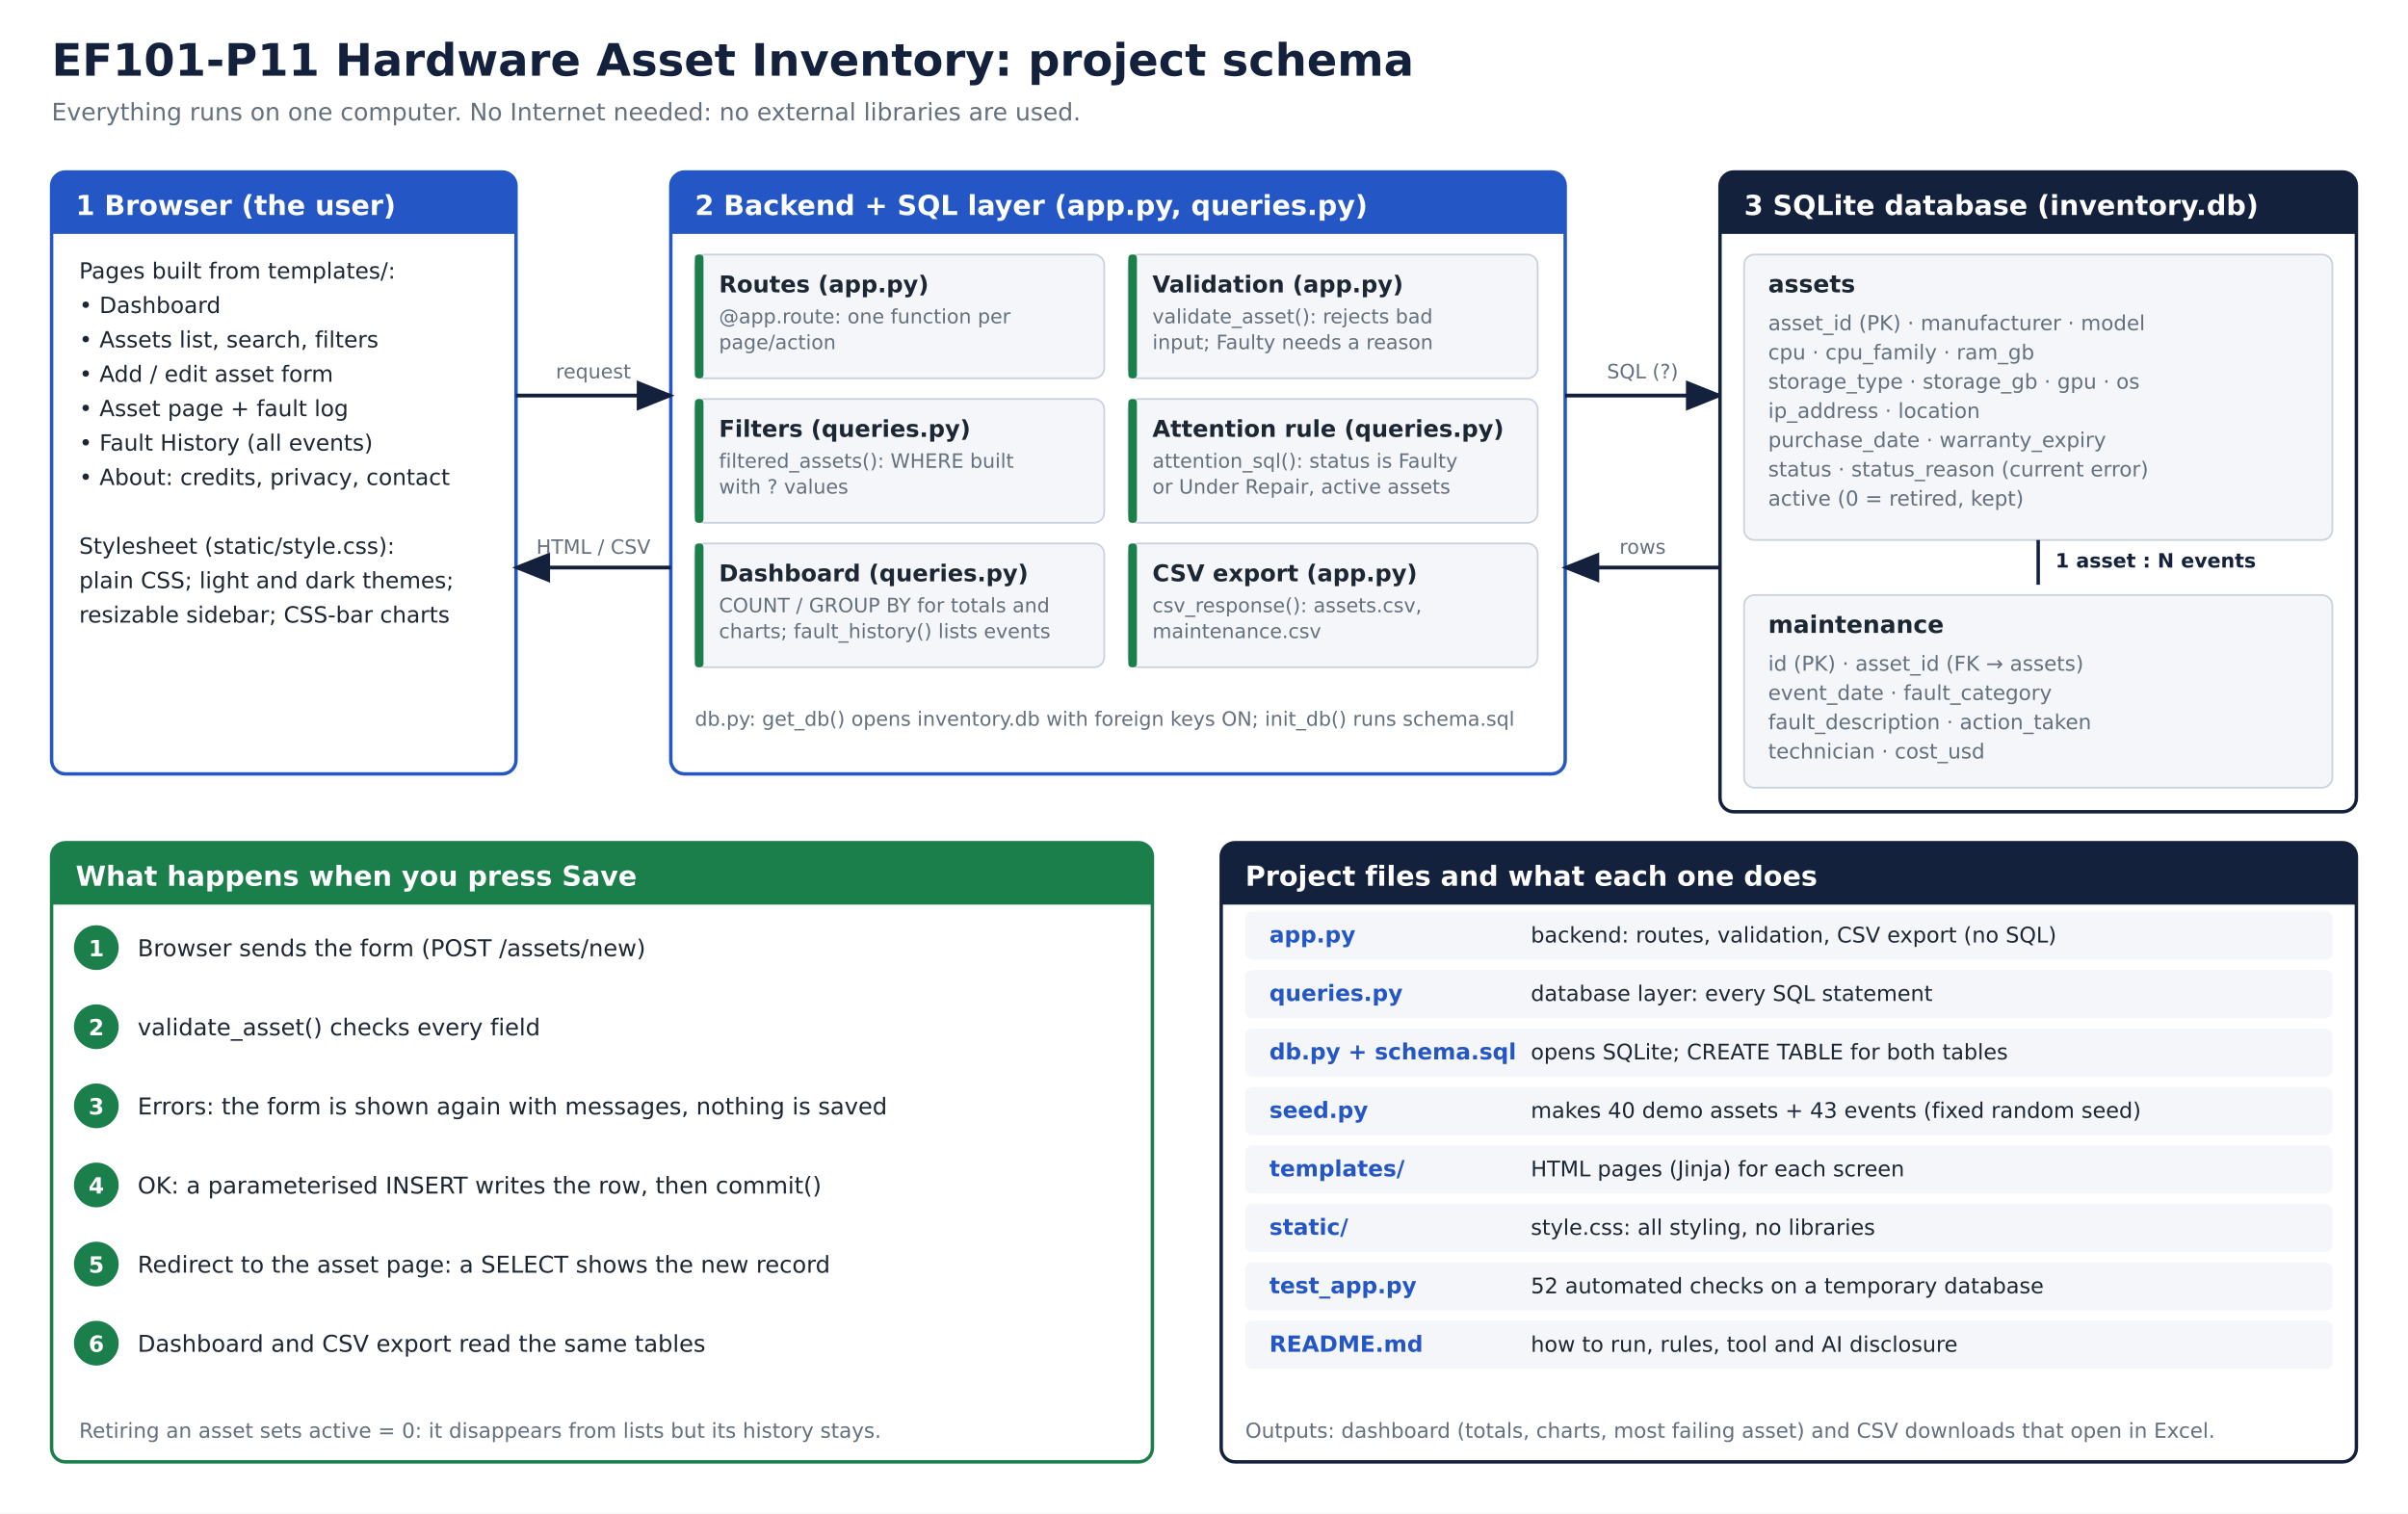
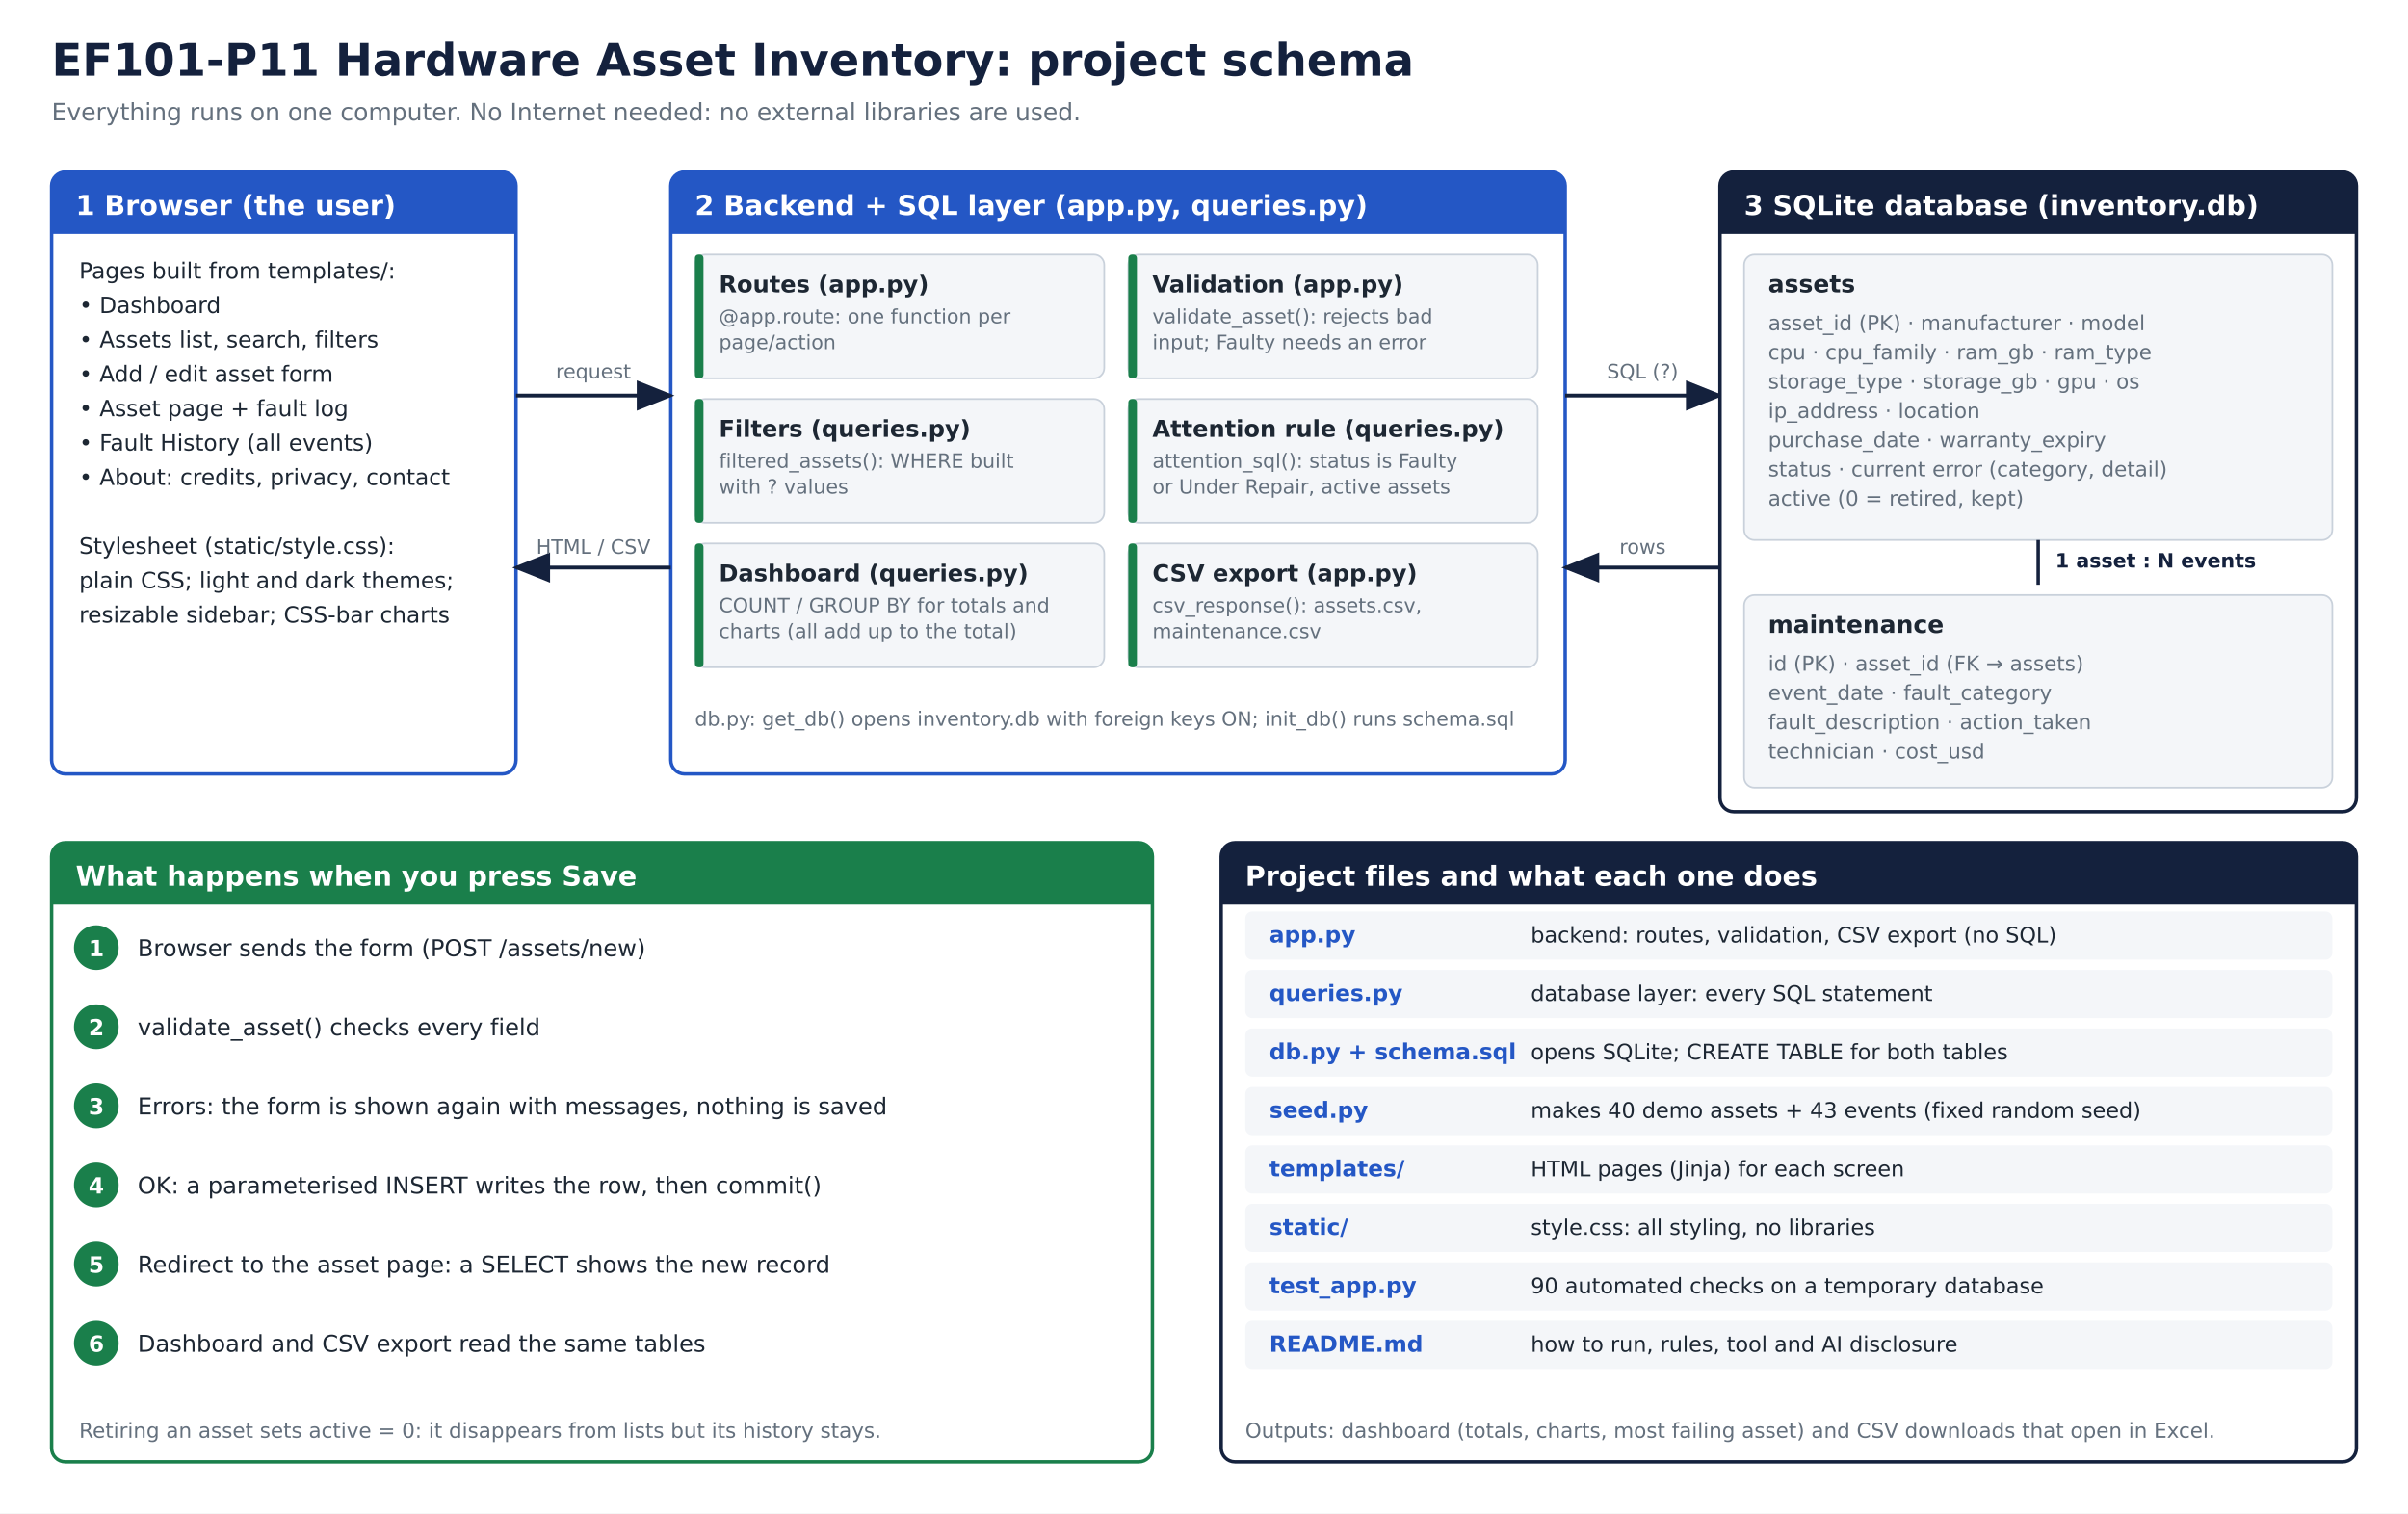
<svg xmlns="http://www.w3.org/2000/svg" width="1400" height="880" viewBox="0 0 1400 880" font-family="DejaVu Sans, Arial, sans-serif">
  <defs>
    <marker id="a" markerWidth="10" markerHeight="8" refX="9" refY="4" orient="auto">
      <path d="M0,0 L10,4 L0,8 z" fill="#14213d" />
    </marker>
  </defs>
  <rect x="0" y="0" width="1400" height="880" rx="0" fill="#fff" />
  <text x="30" y="44" font-size="26" font-weight="bold" fill="#14213d" text-anchor="start">EF101-P11  Hardware Asset Inventory: project schema</text>
  <text x="30" y="70" font-size="14" font-weight="normal" fill="#64707d" text-anchor="start">Everything runs on one computer. No Internet needed: no external libraries are used.</text>
  <rect x="30" y="100" width="270" height="350" rx="8" fill="#fff" stroke="#2457c5" stroke-width="2" />
  <path d="M30,108 a8,8 0 0 1 8,-8 h254 a8,8 0 0 1 8,8 v28 h-270 z" fill="#2457c5" />
  <text x="44" y="125" font-size="16" font-weight="bold" fill="#fff" text-anchor="start">1  Browser (the user)</text>
  <text x="46" y="162" font-size="13" font-weight="normal" fill="#1d2733" text-anchor="start">Pages built from templates/:</text>
  <text x="46" y="182" font-size="13" font-weight="normal" fill="#1d2733" text-anchor="start">  • Dashboard</text>
  <text x="46" y="202" font-size="13" font-weight="normal" fill="#1d2733" text-anchor="start">  • Assets list, search, filters</text>
  <text x="46" y="222" font-size="13" font-weight="normal" fill="#1d2733" text-anchor="start">  • Add / edit asset form</text>
  <text x="46" y="242" font-size="13" font-weight="normal" fill="#1d2733" text-anchor="start">  • Asset page + fault log</text>
  <text x="46" y="262" font-size="13" font-weight="normal" fill="#1d2733" text-anchor="start">  • Fault History (all events)</text>
  <text x="46" y="282" font-size="13" font-weight="normal" fill="#1d2733" text-anchor="start">  • About: credits, privacy, contact</text>
  <text x="46" y="322" font-size="13" font-weight="normal" fill="#1d2733" text-anchor="start">Stylesheet (static/style.css):</text>
  <text x="46" y="342" font-size="13" font-weight="normal" fill="#1d2733" text-anchor="start">  plain CSS; light and dark themes;</text>
  <text x="46" y="362" font-size="13" font-weight="normal" fill="#1d2733" text-anchor="start">  resizable sidebar; CSS-bar charts</text>
  <rect x="390" y="100" width="520" height="350" rx="8" fill="#fff" stroke="#2457c5" stroke-width="2" />
  <path d="M390,108 a8,8 0 0 1 8,-8 h504 a8,8 0 0 1 8,8 v28 h-520 z" fill="#2457c5" />
  <text x="404" y="125" font-size="16" font-weight="bold" fill="#fff" text-anchor="start">2  Backend + SQL layer  (app.py, queries.py)</text>
  <rect x="404" y="148" width="238" height="72" rx="6" fill="#f4f6f9" stroke="#c9d1db" stroke-width="1" />
  <rect x="404" y="148" width="5" height="72" rx="2" fill="#1a7f4b" />
  <text x="418" y="170" font-size="13.5" font-weight="bold" fill="#1d2733" text-anchor="start">Routes  (app.py)</text>
  <text x="418" y="188" font-size="11.5" font-weight="normal" fill="#64707d" text-anchor="start">@app.route: one function per</text>
  <text x="418" y="203" font-size="11.5" font-weight="normal" fill="#64707d" text-anchor="start">page/action</text>
  <rect x="656" y="148" width="238" height="72" rx="6" fill="#f4f6f9" stroke="#c9d1db" stroke-width="1" />
  <rect x="656" y="148" width="5" height="72" rx="2" fill="#1a7f4b" />
  <text x="670" y="170" font-size="13.5" font-weight="bold" fill="#1d2733" text-anchor="start">Validation  (app.py)</text>
  <text x="670" y="188" font-size="11.5" font-weight="normal" fill="#64707d" text-anchor="start">validate_asset(): rejects bad</text>
-   <text x="670" y="203" font-size="11.5" font-weight="normal" fill="#64707d" text-anchor="start">input; Faulty needs a reason</text>
+   <text x="670" y="203" font-size="11.5" font-weight="normal" fill="#64707d" text-anchor="start">input; Faulty needs an error</text>
  <rect x="404" y="232" width="238" height="72" rx="6" fill="#f4f6f9" stroke="#c9d1db" stroke-width="1" />
  <rect x="404" y="232" width="5" height="72" rx="2" fill="#1a7f4b" />
  <text x="418" y="254" font-size="13.5" font-weight="bold" fill="#1d2733" text-anchor="start">Filters  (queries.py)</text>
  <text x="418" y="272" font-size="11.5" font-weight="normal" fill="#64707d" text-anchor="start">filtered_assets(): WHERE built</text>
  <text x="418" y="287" font-size="11.5" font-weight="normal" fill="#64707d" text-anchor="start">with ? values</text>
  <rect x="656" y="232" width="238" height="72" rx="6" fill="#f4f6f9" stroke="#c9d1db" stroke-width="1" />
  <rect x="656" y="232" width="5" height="72" rx="2" fill="#1a7f4b" />
  <text x="670" y="254" font-size="13.5" font-weight="bold" fill="#1d2733" text-anchor="start">Attention rule  (queries.py)</text>
  <text x="670" y="272" font-size="11.5" font-weight="normal" fill="#64707d" text-anchor="start">attention_sql(): status is Faulty</text>
  <text x="670" y="287" font-size="11.5" font-weight="normal" fill="#64707d" text-anchor="start">or Under Repair, active assets</text>
  <rect x="404" y="316" width="238" height="72" rx="6" fill="#f4f6f9" stroke="#c9d1db" stroke-width="1" />
  <rect x="404" y="316" width="5" height="72" rx="2" fill="#1a7f4b" />
  <text x="418" y="338" font-size="13.5" font-weight="bold" fill="#1d2733" text-anchor="start">Dashboard  (queries.py)</text>
  <text x="418" y="356" font-size="11.5" font-weight="normal" fill="#64707d" text-anchor="start">COUNT / GROUP BY for totals and</text>
-   <text x="418" y="371" font-size="11.5" font-weight="normal" fill="#64707d" text-anchor="start">charts; fault_history() lists events</text>
+   <text x="418" y="371" font-size="11.5" font-weight="normal" fill="#64707d" text-anchor="start">charts (all add up to the total)</text>
  <rect x="656" y="316" width="238" height="72" rx="6" fill="#f4f6f9" stroke="#c9d1db" stroke-width="1" />
  <rect x="656" y="316" width="5" height="72" rx="2" fill="#1a7f4b" />
  <text x="670" y="338" font-size="13.5" font-weight="bold" fill="#1d2733" text-anchor="start">CSV export  (app.py)</text>
  <text x="670" y="356" font-size="11.5" font-weight="normal" fill="#64707d" text-anchor="start">csv_response(): assets.csv,</text>
  <text x="670" y="371" font-size="11.5" font-weight="normal" fill="#64707d" text-anchor="start">maintenance.csv</text>
  <text x="404" y="422" font-size="11.5" font-weight="normal" fill="#64707d" text-anchor="start">db.py: get_db() opens inventory.db with foreign keys ON; init_db() runs schema.sql</text>
  <line x1="300" y1="230" x2="390" y2="230" stroke="#14213d" stroke-width="2.2" marker-end="url(#a)" />
  <text x="345" y="220" font-size="11.5" font-weight="normal" fill="#64707d" text-anchor="middle">request</text>
  <line x1="390" y1="330" x2="300" y2="330" stroke="#14213d" stroke-width="2.2" marker-end="url(#a)" />
  <text x="345" y="322" font-size="11.5" font-weight="normal" fill="#64707d" text-anchor="middle">HTML / CSV</text>
  <line x1="910" y1="230" x2="1000" y2="230" stroke="#14213d" stroke-width="2.2" marker-end="url(#a)" />
  <text x="955" y="220" font-size="11.5" font-weight="normal" fill="#64707d" text-anchor="middle">SQL (?)</text>
  <line x1="1000" y1="330" x2="910" y2="330" stroke="#14213d" stroke-width="2.2" marker-end="url(#a)" />
  <text x="955" y="322" font-size="11.5" font-weight="normal" fill="#64707d" text-anchor="middle">rows</text>
  <rect x="1000" y="100" width="370" height="372" rx="8" fill="#fff" stroke="#14213d" stroke-width="2" />
  <path d="M1000,108 a8,8 0 0 1 8,-8 h354 a8,8 0 0 1 8,8 v28 h-370 z" fill="#14213d" />
  <text x="1014" y="125" font-size="16" font-weight="bold" fill="#fff" text-anchor="start">3  SQLite database  (inventory.db)</text>
  <rect x="1014" y="148" width="342" height="166" rx="6" fill="#f4f6f9" stroke="#c9d1db" stroke-width="1" />
  <text x="1028" y="170" font-size="14" font-weight="bold" fill="#1d2733" text-anchor="start">assets</text>
  <text x="1028" y="192" font-size="12" font-weight="normal" fill="#64707d" text-anchor="start">asset_id (PK) · manufacturer · model</text>
-   <text x="1028" y="209" font-size="12" font-weight="normal" fill="#64707d" text-anchor="start">cpu · cpu_family · ram_gb</text>
+   <text x="1028" y="209" font-size="12" font-weight="normal" fill="#64707d" text-anchor="start">cpu · cpu_family · ram_gb · ram_type</text>
  <text x="1028" y="226" font-size="12" font-weight="normal" fill="#64707d" text-anchor="start">storage_type · storage_gb · gpu · os</text>
  <text x="1028" y="243" font-size="12" font-weight="normal" fill="#64707d" text-anchor="start">ip_address · location</text>
  <text x="1028" y="260" font-size="12" font-weight="normal" fill="#64707d" text-anchor="start">purchase_date · warranty_expiry</text>
-   <text x="1028" y="277" font-size="12" font-weight="normal" fill="#64707d" text-anchor="start">status · status_reason (current error)</text>
+   <text x="1028" y="277" font-size="12" font-weight="normal" fill="#64707d" text-anchor="start">status · current error (category, detail)</text>
  <text x="1028" y="294" font-size="12" font-weight="normal" fill="#64707d" text-anchor="start">active (0 = retired, kept)</text>
  <line x1="1185" y1="314" x2="1185" y2="340" stroke="#14213d" stroke-width="2" />
  <text x="1195" y="330" font-size="11.5" font-weight="bold" fill="#14213d" text-anchor="start">1 asset : N events</text>
  <rect x="1014" y="346" width="342" height="112" rx="6" fill="#f4f6f9" stroke="#c9d1db" stroke-width="1" />
  <text x="1028" y="368" font-size="14" font-weight="bold" fill="#1d2733" text-anchor="start">maintenance</text>
  <text x="1028" y="390" font-size="12" font-weight="normal" fill="#64707d" text-anchor="start">id (PK) · asset_id (FK → assets)</text>
  <text x="1028" y="407" font-size="12" font-weight="normal" fill="#64707d" text-anchor="start">event_date · fault_category</text>
  <text x="1028" y="424" font-size="12" font-weight="normal" fill="#64707d" text-anchor="start">fault_description · action_taken</text>
  <text x="1028" y="441" font-size="12" font-weight="normal" fill="#64707d" text-anchor="start">technician · cost_usd</text>
  <rect x="30" y="490" width="640" height="360" rx="8" fill="#fff" stroke="#1a7f4b" stroke-width="2" />
  <path d="M30,498 a8,8 0 0 1 8,-8 h624 a8,8 0 0 1 8,8 v28 h-640 z" fill="#1a7f4b" />
  <text x="44" y="515" font-size="16" font-weight="bold" fill="#fff" text-anchor="start">What happens when you press Save</text>
  <circle cx="56" cy="551" r="13" fill="#1a7f4b" />
  <text x="56" y="556" font-size="13" font-weight="bold" fill="#fff" text-anchor="middle">1</text>
  <text x="80" y="556" font-size="13.5" font-weight="normal" fill="#1d2733" text-anchor="start">Browser sends the form (POST /assets/new)</text>
  <circle cx="56" cy="597" r="13" fill="#1a7f4b" />
  <text x="56" y="602" font-size="13" font-weight="bold" fill="#fff" text-anchor="middle">2</text>
  <text x="80" y="602" font-size="13.5" font-weight="normal" fill="#1d2733" text-anchor="start">validate_asset() checks every field</text>
  <circle cx="56" cy="643" r="13" fill="#1a7f4b" />
  <text x="56" y="648" font-size="13" font-weight="bold" fill="#fff" text-anchor="middle">3</text>
  <text x="80" y="648" font-size="13.5" font-weight="normal" fill="#1d2733" text-anchor="start">Errors: the form is shown again with messages, nothing is saved</text>
  <circle cx="56" cy="689" r="13" fill="#1a7f4b" />
  <text x="56" y="694" font-size="13" font-weight="bold" fill="#fff" text-anchor="middle">4</text>
  <text x="80" y="694" font-size="13.5" font-weight="normal" fill="#1d2733" text-anchor="start">OK: a parameterised INSERT writes the row, then commit()</text>
  <circle cx="56" cy="735" r="13" fill="#1a7f4b" />
  <text x="56" y="740" font-size="13" font-weight="bold" fill="#fff" text-anchor="middle">5</text>
  <text x="80" y="740" font-size="13.5" font-weight="normal" fill="#1d2733" text-anchor="start">Redirect to the asset page: a SELECT shows the new record</text>
  <circle cx="56" cy="781" r="13" fill="#1a7f4b" />
  <text x="56" y="786" font-size="13" font-weight="bold" fill="#fff" text-anchor="middle">6</text>
  <text x="80" y="786" font-size="13.5" font-weight="normal" fill="#1d2733" text-anchor="start">Dashboard and CSV export read the same tables</text>
  <text x="46" y="836" font-size="12" font-weight="normal" fill="#64707d" text-anchor="start">Retiring an asset sets active = 0: it disappears from lists but its history stays.</text>
  <rect x="710" y="490" width="660" height="360" rx="8" fill="#fff" stroke="#14213d" stroke-width="2" />
  <path d="M710,498 a8,8 0 0 1 8,-8 h644 a8,8 0 0 1 8,8 v28 h-660 z" fill="#14213d" />
  <text x="724" y="515" font-size="16" font-weight="bold" fill="#fff" text-anchor="start">Project files and what each one does</text>
  <rect x="724" y="530" width="632" height="28" rx="4" fill="#f4f6f9" />
  <text x="738" y="548" font-size="13" font-weight="bold" fill="#2457c5" text-anchor="start">app.py</text>
  <text x="890" y="548" font-size="12.5" font-weight="normal" fill="#1d2733" text-anchor="start">backend: routes, validation, CSV export (no SQL)</text>
  <rect x="724" y="564" width="632" height="28" rx="4" fill="#f4f6f9" />
  <text x="738" y="582" font-size="13" font-weight="bold" fill="#2457c5" text-anchor="start">queries.py</text>
  <text x="890" y="582" font-size="12.5" font-weight="normal" fill="#1d2733" text-anchor="start">database layer: every SQL statement</text>
  <rect x="724" y="598" width="632" height="28" rx="4" fill="#f4f6f9" />
  <text x="738" y="616" font-size="13" font-weight="bold" fill="#2457c5" text-anchor="start">db.py + schema.sql</text>
  <text x="890" y="616" font-size="12.5" font-weight="normal" fill="#1d2733" text-anchor="start">opens SQLite; CREATE TABLE for both tables</text>
  <rect x="724" y="632" width="632" height="28" rx="4" fill="#f4f6f9" />
  <text x="738" y="650" font-size="13" font-weight="bold" fill="#2457c5" text-anchor="start">seed.py</text>
  <text x="890" y="650" font-size="12.5" font-weight="normal" fill="#1d2733" text-anchor="start">makes 40 demo assets + 43 events (fixed random seed)</text>
  <rect x="724" y="666" width="632" height="28" rx="4" fill="#f4f6f9" />
  <text x="738" y="684" font-size="13" font-weight="bold" fill="#2457c5" text-anchor="start">templates/</text>
  <text x="890" y="684" font-size="12.5" font-weight="normal" fill="#1d2733" text-anchor="start">HTML pages (Jinja) for each screen</text>
  <rect x="724" y="700" width="632" height="28" rx="4" fill="#f4f6f9" />
  <text x="738" y="718" font-size="13" font-weight="bold" fill="#2457c5" text-anchor="start">static/</text>
  <text x="890" y="718" font-size="12.5" font-weight="normal" fill="#1d2733" text-anchor="start">style.css: all styling, no libraries</text>
  <rect x="724" y="734" width="632" height="28" rx="4" fill="#f4f6f9" />
  <text x="738" y="752" font-size="13" font-weight="bold" fill="#2457c5" text-anchor="start">test_app.py</text>
-   <text x="890" y="752" font-size="12.5" font-weight="normal" fill="#1d2733" text-anchor="start">52 automated checks on a temporary database</text>
+   <text x="890" y="752" font-size="12.5" font-weight="normal" fill="#1d2733" text-anchor="start">90 automated checks on a temporary database</text>
  <rect x="724" y="768" width="632" height="28" rx="4" fill="#f4f6f9" />
  <text x="738" y="786" font-size="13" font-weight="bold" fill="#2457c5" text-anchor="start">README.md</text>
  <text x="890" y="786" font-size="12.5" font-weight="normal" fill="#1d2733" text-anchor="start">how to run, rules, tool and AI disclosure</text>
  <text x="724" y="836" font-size="12" font-weight="normal" fill="#64707d" text-anchor="start">Outputs: dashboard (totals, charts, most failing asset) and CSV downloads that open in Excel.</text>
</svg>
